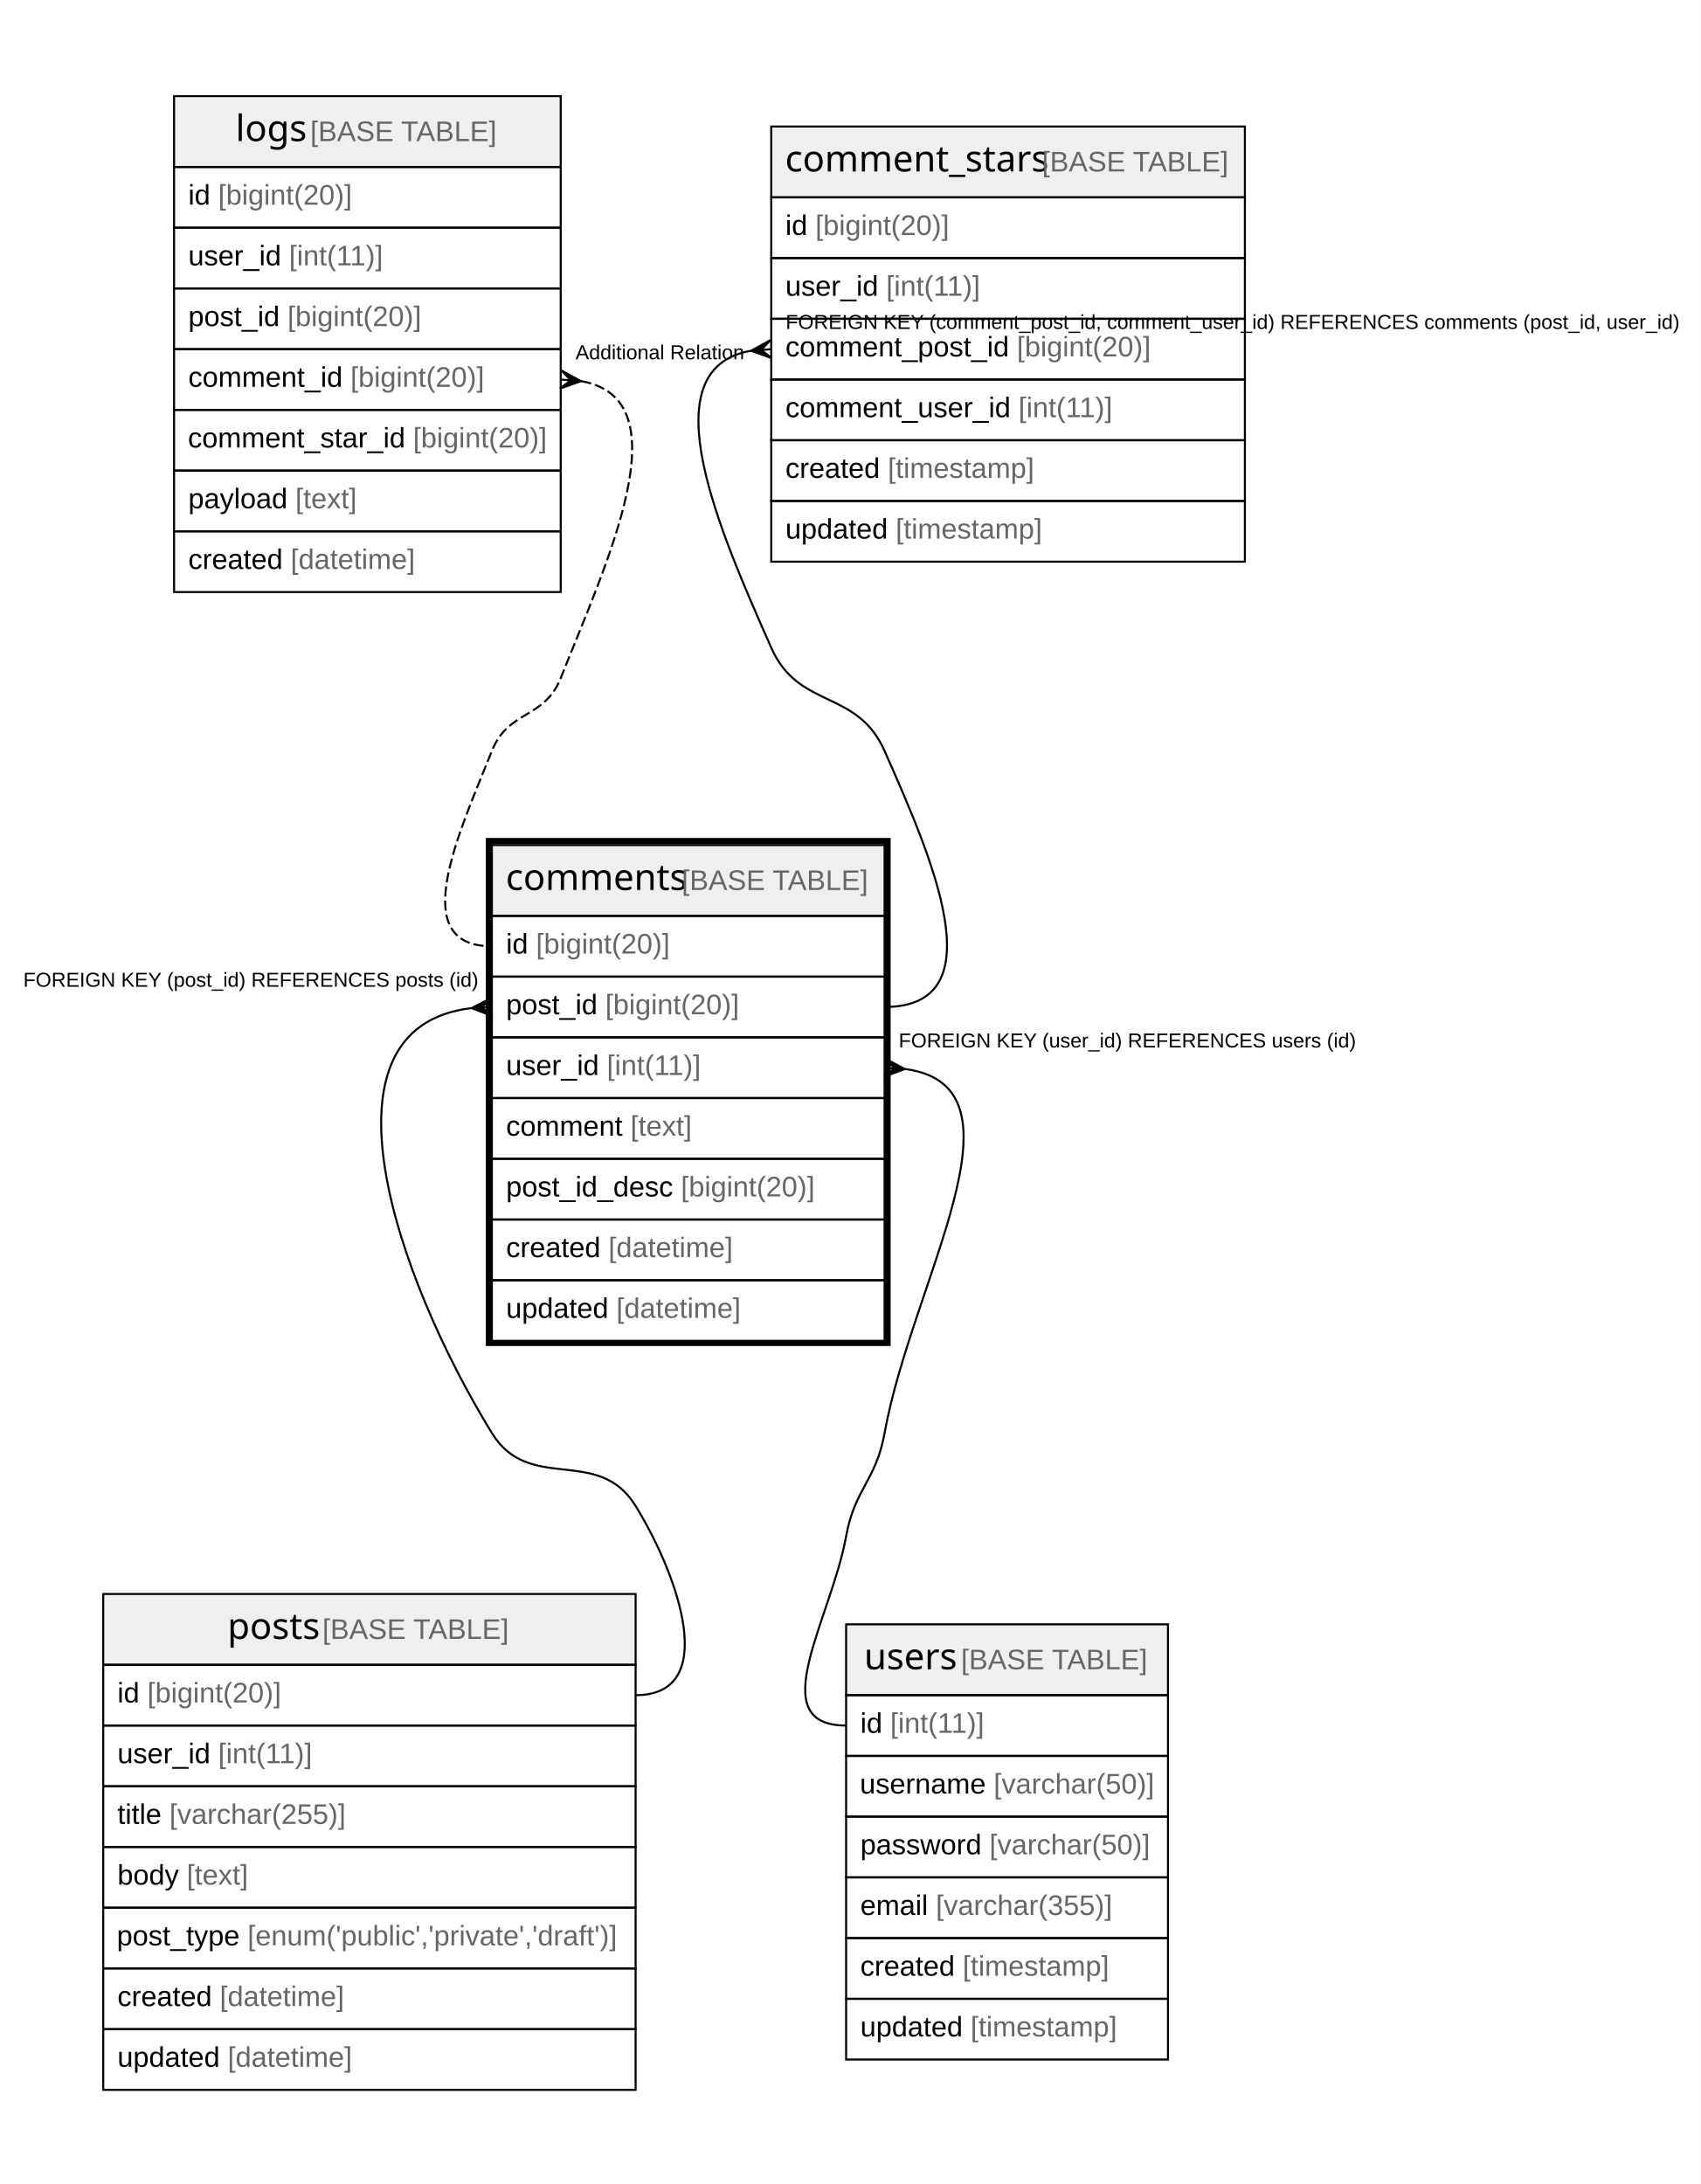
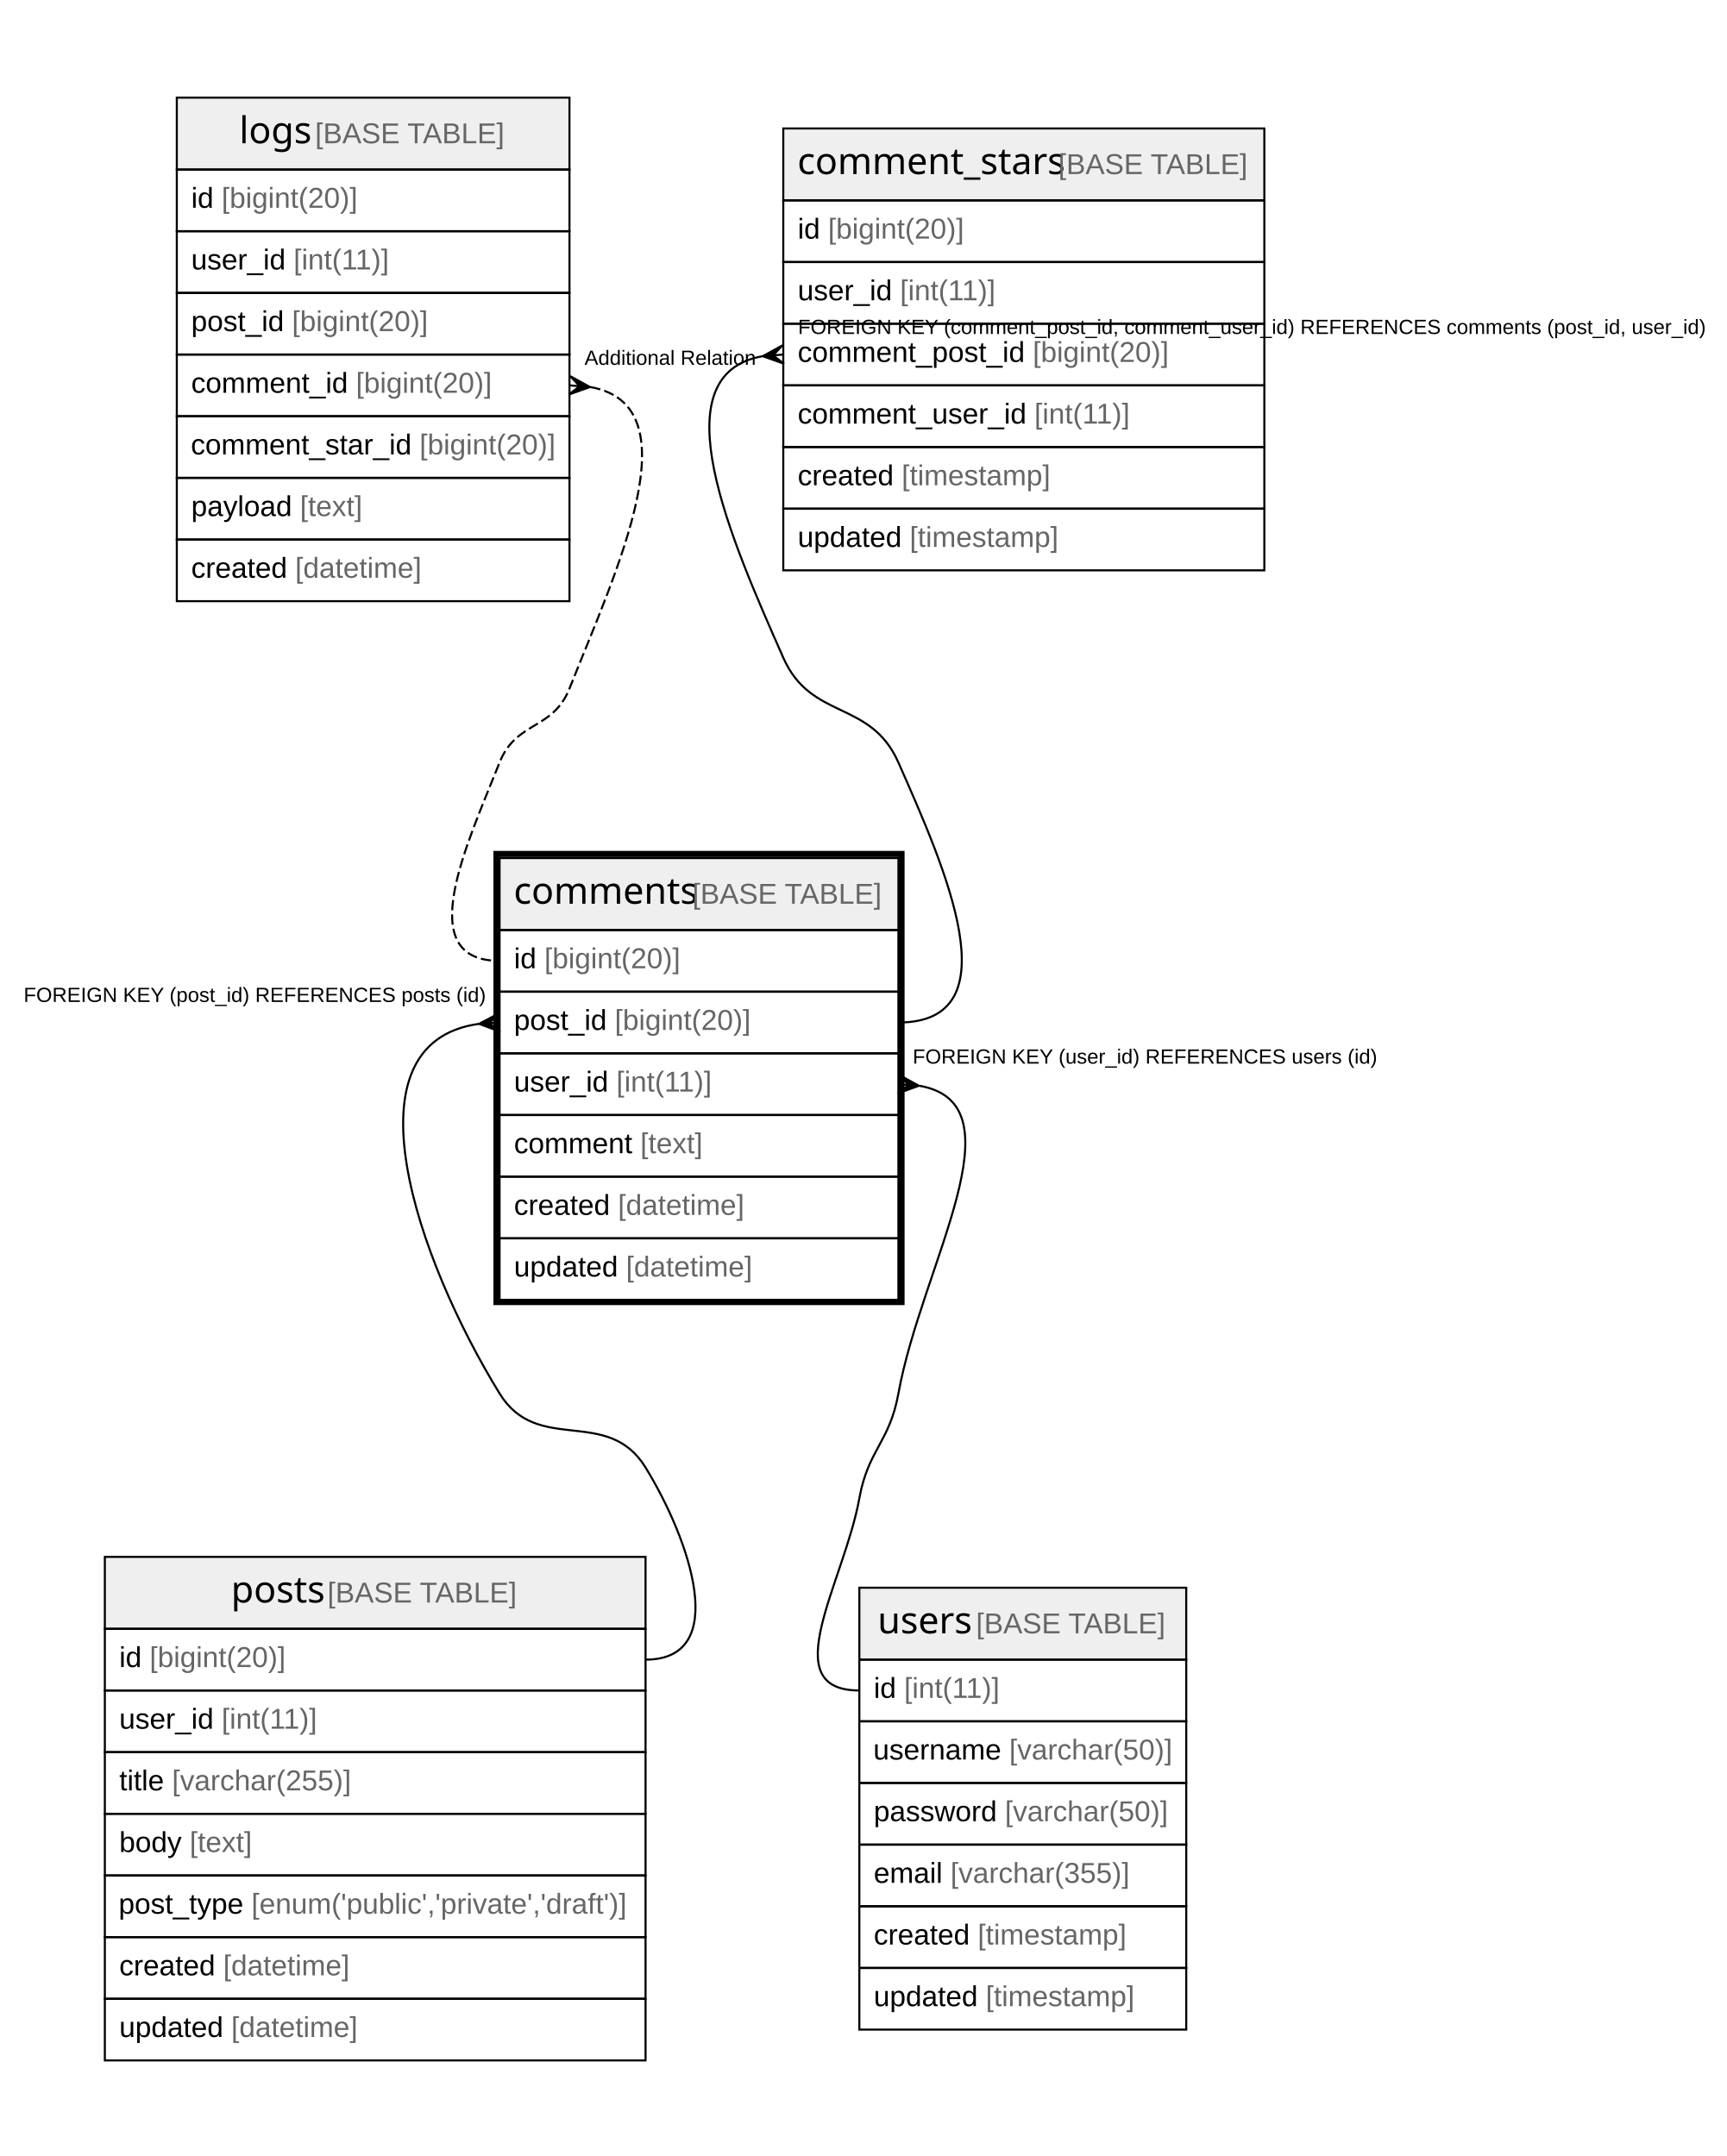
- <svg xmlns="http://www.w3.org/2000/svg" width="840pt" height="1079pt" viewBox="0.00 0.00 840.00 1079.00">
-   <g id="graph0" class="graph" transform="scale(1 1) rotate(0) translate(4 1075)">
-     <polygon fill="#ffffff" stroke="transparent" points="-4,4 -4,-1075 836,-1075 836,4 -4,4" />
+ <svg xmlns="http://www.w3.org/2000/svg" width="840pt" height="1049pt" viewBox="0.00 0.00 840.00 1049.00">
+   <g id="graph0" class="graph" transform="scale(1 1) rotate(0) translate(4 1045)">
+     <polygon fill="#ffffff" stroke="transparent" points="-4,4 -4,-1045 836,-1045 836,4 -4,4" />
    <g id="node1" class="node">
-       <polygon fill="#efefef" stroke="transparent" points="239,-622.5 239,-657.5 433,-657.5 433,-622.5 239,-622.5" />
-       <polygon fill="none" stroke="#000000" points="239,-622.5 239,-657.5 433,-657.5 433,-622.5 239,-622.5" />
-       <text text-anchor="start" x="245.87" y="-635.3" font-family="Arial Bold" font-size="18.00" fill="#000000">comments</text>
-       <text text-anchor="start" x="328.876" y="-635.3" font-family="Arial" font-size="14.00" fill="#000000"> </text>
-       <text text-anchor="start" x="332.766" y="-635.3" font-family="Arial" font-size="14.00" fill="#666666">[BASE TABLE]</text>
-       <polygon fill="none" stroke="#000000" points="239,-592.5 239,-622.5 433,-622.5 433,-592.5 239,-592.5" />
-       <text text-anchor="start" x="246" y="-603.9" font-family="Arial" font-size="14.00" fill="#000000">id </text>
-       <text text-anchor="start" x="260.78" y="-603.9" font-family="Arial" font-size="14.00" fill="#666666">[bigint(20)]</text>
+       <polygon fill="#efefef" stroke="transparent" points="239,-592.5 239,-627.5 433,-627.5 433,-592.5 239,-592.5" />
+       <polygon fill="none" stroke="#000000" points="239,-592.5 239,-627.5 433,-627.5 433,-592.5 239,-592.5" />
+       <text text-anchor="start" x="245.87" y="-605.3" font-family="Arial Bold" font-size="18.00" fill="#000000">comments</text>
+       <text text-anchor="start" x="328.876" y="-605.3" font-family="Arial" font-size="14.00" fill="#000000"> </text>
+       <text text-anchor="start" x="332.766" y="-605.3" font-family="Arial" font-size="14.00" fill="#666666">[BASE TABLE]</text>
      <polygon fill="none" stroke="#000000" points="239,-562.5 239,-592.5 433,-592.5 433,-562.5 239,-562.5" />
-       <text text-anchor="start" x="246" y="-573.9" font-family="Arial" font-size="14.00" fill="#000000">post_id </text>
-       <text text-anchor="start" x="295.018" y="-573.9" font-family="Arial" font-size="14.00" fill="#666666">[bigint(20)]</text>
+       <text text-anchor="start" x="246" y="-573.9" font-family="Arial" font-size="14.00" fill="#000000">id </text>
+       <text text-anchor="start" x="260.78" y="-573.9" font-family="Arial" font-size="14.00" fill="#666666">[bigint(20)]</text>
      <polygon fill="none" stroke="#000000" points="239,-532.5 239,-562.5 433,-562.5 433,-532.5 239,-532.5" />
-       <text text-anchor="start" x="246" y="-543.9" font-family="Arial" font-size="14.00" fill="#000000">user_id </text>
-       <text text-anchor="start" x="295.788" y="-543.9" font-family="Arial" font-size="14.00" fill="#666666">[int(11)]</text>
+       <text text-anchor="start" x="246" y="-543.9" font-family="Arial" font-size="14.00" fill="#000000">post_id </text>
+       <text text-anchor="start" x="295.018" y="-543.9" font-family="Arial" font-size="14.00" fill="#666666">[bigint(20)]</text>
      <polygon fill="none" stroke="#000000" points="239,-502.5 239,-532.5 433,-532.5 433,-502.5 239,-502.5" />
-       <text text-anchor="start" x="246" y="-513.9" font-family="Arial" font-size="14.00" fill="#000000">comment </text>
-       <text text-anchor="start" x="307.45" y="-513.9" font-family="Arial" font-size="14.00" fill="#666666">[text]</text>
+       <text text-anchor="start" x="246" y="-513.9" font-family="Arial" font-size="14.00" fill="#000000">user_id </text>
+       <text text-anchor="start" x="295.788" y="-513.9" font-family="Arial" font-size="14.00" fill="#666666">[int(11)]</text>
      <polygon fill="none" stroke="#000000" points="239,-472.5 239,-502.5 433,-502.5 433,-472.5 239,-472.5" />
-       <text text-anchor="start" x="246" y="-483.9" font-family="Arial" font-size="14.00" fill="#000000">post_id_desc </text>
-       <text text-anchor="start" x="332.366" y="-483.9" font-family="Arial" font-size="14.00" fill="#666666">[bigint(20)]</text>
+       <text text-anchor="start" x="246" y="-483.9" font-family="Arial" font-size="14.00" fill="#000000">comment </text>
+       <text text-anchor="start" x="307.45" y="-483.9" font-family="Arial" font-size="14.00" fill="#666666">[text]</text>
      <polygon fill="none" stroke="#000000" points="239,-442.5 239,-472.5 433,-472.5 433,-442.5 239,-442.5" />
      <text text-anchor="start" x="246" y="-453.9" font-family="Arial" font-size="14.00" fill="#000000">created </text>
      <text text-anchor="start" x="296.572" y="-453.9" font-family="Arial" font-size="14.00" fill="#666666">[datetime]</text>
      <polygon fill="none" stroke="#000000" points="239,-412.5 239,-442.5 433,-442.5 433,-412.5 239,-412.5" />
      <text text-anchor="start" x="246" y="-423.9" font-family="Arial" font-size="14.00" fill="#000000">updated </text>
      <text text-anchor="start" x="300.477" y="-423.9" font-family="Arial" font-size="14.00" fill="#666666">[datetime]</text>
-       <polygon fill="none" stroke="#000000" stroke-width="3" points="237.5,-411.5 237.5,-659.5 434.5,-659.5 434.5,-411.5 237.5,-411.5" />
+       <polygon fill="none" stroke="#000000" stroke-width="3" points="237.5,-411.5 237.5,-629.5 434.5,-629.5 434.5,-411.5 237.5,-411.5" />
    </g>
    <g id="node3" class="node">
      <polygon fill="#efefef" stroke="transparent" points="47,-252.5 47,-287.5 310,-287.5 310,-252.5 47,-252.5" />
      <polygon fill="none" stroke="#000000" points="47,-252.5 47,-287.5 310,-287.5 310,-252.5 47,-252.5" />
      <text text-anchor="start" x="108.366" y="-265.3" font-family="Arial Bold" font-size="18.00" fill="#000000">posts</text>
      <text text-anchor="start" x="151.38" y="-265.3" font-family="Arial" font-size="14.00" fill="#000000"> </text>
      <text text-anchor="start" x="155.271" y="-265.3" font-family="Arial" font-size="14.00" fill="#666666">[BASE TABLE]</text>
      <polygon fill="none" stroke="#000000" points="47,-222.5 47,-252.5 310,-252.5 310,-222.5 47,-222.5" />
      <text text-anchor="start" x="54" y="-233.9" font-family="Arial" font-size="14.00" fill="#000000">id </text>
      <text text-anchor="start" x="68.78" y="-233.9" font-family="Arial" font-size="14.00" fill="#666666">[bigint(20)]</text>
      <polygon fill="none" stroke="#000000" points="47,-192.5 47,-222.5 310,-222.5 310,-192.5 47,-192.5" />
      <text text-anchor="start" x="54" y="-203.9" font-family="Arial" font-size="14.00" fill="#000000">user_id </text>
      <text text-anchor="start" x="103.788" y="-203.9" font-family="Arial" font-size="14.00" fill="#666666">[int(11)]</text>
      <polygon fill="none" stroke="#000000" points="47,-162.5 47,-192.5 310,-192.5 310,-162.5 47,-162.5" />
      <text text-anchor="start" x="54" y="-173.9" font-family="Arial" font-size="14.00" fill="#000000">title </text>
      <text text-anchor="start" x="79.668" y="-173.9" font-family="Arial" font-size="14.00" fill="#666666">[varchar(255)]</text>
      <polygon fill="none" stroke="#000000" points="47,-132.5 47,-162.5 310,-162.5 310,-132.5 47,-132.5" />
      <text text-anchor="start" x="54" y="-143.9" font-family="Arial" font-size="14.00" fill="#000000">body </text>
      <text text-anchor="start" x="88.238" y="-143.9" font-family="Arial" font-size="14.00" fill="#666666">[text]</text>
      <polygon fill="none" stroke="#000000" points="47,-102.5 47,-132.5 310,-132.5 310,-102.5 47,-102.5" />
      <text text-anchor="start" x="53.697" y="-113.9" font-family="Arial" font-size="14.00" fill="#000000">post_type </text>
      <text text-anchor="start" x="118.282" y="-113.9" font-family="Arial" font-size="14.00" fill="#666666">[enum('public','private','draft')]</text>
      <polygon fill="none" stroke="#000000" points="47,-72.5 47,-102.5 310,-102.5 310,-72.5 47,-72.5" />
      <text text-anchor="start" x="54" y="-83.9" font-family="Arial" font-size="14.00" fill="#000000">created </text>
      <text text-anchor="start" x="104.572" y="-83.9" font-family="Arial" font-size="14.00" fill="#666666">[datetime]</text>
      <polygon fill="none" stroke="#000000" points="47,-42.5 47,-72.5 310,-72.5 310,-42.5 47,-42.5" />
      <text text-anchor="start" x="54" y="-53.9" font-family="Arial" font-size="14.00" fill="#000000">updated </text>
      <text text-anchor="start" x="108.477" y="-53.9" font-family="Arial" font-size="14.00" fill="#666666">[datetime]</text>
    </g>
    <g id="edge2" class="edge">
-       <path fill="none" stroke="#000000" d="M228.661,-576.912C148.935,-567.361 191.951,-443.607 239,-367 257.516,-336.852 291.484,-361.148 310,-331 331.748,-295.589 351.556,-237.5 310,-237.5" />
-       <polygon fill="#000000" stroke="#000000" points="229.016,-576.932 238.744,-581.993 234.008,-577.216 239,-577.5 239,-577.5 239,-577.5 234.008,-577.216 239.256,-573.007 229.016,-576.932 229.016,-576.932" />
-       <text text-anchor="start" x="7.495" y="-587.5" font-family="Arial" font-size="10.00" fill="#000000">FOREIGN KEY (post_id) REFERENCES posts (id)</text>
+       <path fill="none" stroke="#000000" d="M228.896,-546.835C162.221,-537.513 198.903,-432.288 239,-367 257.516,-336.852 291.484,-361.148 310,-331 331.748,-295.589 351.556,-237.5 310,-237.5" />
+       <polygon fill="#000000" stroke="#000000" points="229.022,-546.843 238.704,-551.99 234.011,-547.172 239,-547.5 239,-547.5 239,-547.5 234.011,-547.172 239.296,-543.01 229.022,-546.843 229.022,-546.843" />
+       <text text-anchor="start" x="7.495" y="-557.5" font-family="Arial" font-size="10.00" fill="#000000">FOREIGN KEY (post_id) REFERENCES posts (id)</text>
    </g>
    <g id="node5" class="node">
      <polygon fill="#efefef" stroke="transparent" points="414,-237.5 414,-272.5 573,-272.5 573,-237.5 414,-237.5" />
      <polygon fill="none" stroke="#000000" points="414,-237.5 414,-272.5 573,-272.5 573,-237.5 414,-237.5" />
      <text text-anchor="start" x="422.871" y="-250.3" font-family="Arial Bold" font-size="18.00" fill="#000000">users</text>
      <text text-anchor="start" x="466.875" y="-250.3" font-family="Arial" font-size="14.00" fill="#000000"> </text>
      <text text-anchor="start" x="470.766" y="-250.3" font-family="Arial" font-size="14.00" fill="#666666">[BASE TABLE]</text>
      <polygon fill="none" stroke="#000000" points="414,-207.5 414,-237.5 573,-237.5 573,-207.5 414,-207.5" />
      <text text-anchor="start" x="421" y="-218.9" font-family="Arial" font-size="14.00" fill="#000000">id </text>
      <text text-anchor="start" x="435.78" y="-218.9" font-family="Arial" font-size="14.00" fill="#666666">[int(11)]</text>
      <polygon fill="none" stroke="#000000" points="414,-177.5 414,-207.5 573,-207.5 573,-177.5 414,-177.5" />
      <text text-anchor="start" x="420.769" y="-188.9" font-family="Arial" font-size="14.00" fill="#000000">username </text>
      <text text-anchor="start" x="486.894" y="-188.9" font-family="Arial" font-size="14.00" fill="#666666">[varchar(50)]</text>
      <polygon fill="none" stroke="#000000" points="414,-147.5 414,-177.5 573,-177.5 573,-147.5 414,-147.5" />
      <text text-anchor="start" x="421" y="-158.9" font-family="Arial" font-size="14.00" fill="#000000">password </text>
      <text text-anchor="start" x="484.788" y="-158.9" font-family="Arial" font-size="14.00" fill="#666666">[varchar(50)]</text>
      <polygon fill="none" stroke="#000000" points="414,-117.5 414,-147.5 573,-147.5 573,-117.5 414,-117.5" />
      <text text-anchor="start" x="421" y="-128.9" font-family="Arial" font-size="14.00" fill="#000000">email </text>
      <text text-anchor="start" x="458.33" y="-128.9" font-family="Arial" font-size="14.00" fill="#666666">[varchar(355)]</text>
      <polygon fill="none" stroke="#000000" points="414,-87.5 414,-117.5 573,-117.5 573,-87.5 414,-87.5" />
      <text text-anchor="start" x="421" y="-98.9" font-family="Arial" font-size="14.00" fill="#000000">created </text>
      <text text-anchor="start" x="471.572" y="-98.9" font-family="Arial" font-size="14.00" fill="#666666">[timestamp]</text>
      <polygon fill="none" stroke="#000000" points="414,-57.5 414,-87.5 573,-87.5 573,-57.5 414,-57.5" />
      <text text-anchor="start" x="421" y="-68.9" font-family="Arial" font-size="14.00" fill="#000000">updated </text>
      <text text-anchor="start" x="475.477" y="-68.9" font-family="Arial" font-size="14.00" fill="#666666">[timestamp]</text>
    </g>
    <g id="edge4" class="edge">
-       <path fill="none" stroke="#000000" d="M443.338,-546.843C507.149,-538.029 446.562,-442.25 433,-367 428.71,-343.195 418.29,-339.805 414,-316 406.629,-275.103 372.444,-222.5 414,-222.5" />
-       <polygon fill="#000000" stroke="#000000" points="442.98,-546.866 432.715,-543.009 437.99,-547.183 433,-547.5 433,-547.5 433,-547.5 437.99,-547.183 433.285,-551.991 442.98,-546.866 442.98,-546.866" />
-       <text text-anchor="start" x="439.945" y="-557.5" font-family="Arial" font-size="10.00" fill="#000000">FOREIGN KEY (user_id) REFERENCES users (id)</text>
+       <path fill="none" stroke="#000000" d="M443.223,-516.704C493.794,-507.969 444.192,-429.1 433,-367 428.71,-343.195 418.29,-339.805 414,-316 406.629,-275.103 372.444,-222.5 414,-222.5" />
+       <polygon fill="#000000" stroke="#000000" points="442.97,-516.723 432.651,-513.014 437.985,-517.112 433,-517.5 433,-517.5 433,-517.5 437.985,-517.112 433.349,-521.986 442.97,-516.723 442.97,-516.723" />
+       <text text-anchor="start" x="439.945" y="-527.5" font-family="Arial" font-size="10.00" fill="#000000">FOREIGN KEY (user_id) REFERENCES users (id)</text>
    </g>
    <g id="node2" class="node">
-       <polygon fill="#efefef" stroke="transparent" points="82,-992.5 82,-1027.5 273,-1027.5 273,-992.5 82,-992.5" />
-       <polygon fill="none" stroke="#000000" points="82,-992.5 82,-1027.5 273,-1027.5 273,-992.5 82,-992.5" />
-       <text text-anchor="start" x="112.37" y="-1005.3" font-family="Arial Bold" font-size="18.00" fill="#000000">logs</text>
-       <text text-anchor="start" x="145.376" y="-1005.3" font-family="Arial" font-size="14.00" fill="#000000"> </text>
-       <text text-anchor="start" x="149.267" y="-1005.3" font-family="Arial" font-size="14.00" fill="#666666">[BASE TABLE]</text>
-       <polygon fill="none" stroke="#000000" points="82,-962.5 82,-992.5 273,-992.5 273,-962.5 82,-962.5" />
-       <text text-anchor="start" x="89" y="-973.9" font-family="Arial" font-size="14.00" fill="#000000">id </text>
-       <text text-anchor="start" x="103.78" y="-973.9" font-family="Arial" font-size="14.00" fill="#666666">[bigint(20)]</text>
+       <polygon fill="#efefef" stroke="transparent" points="82,-962.5 82,-997.5 273,-997.5 273,-962.5 82,-962.5" />
+       <polygon fill="none" stroke="#000000" points="82,-962.5 82,-997.5 273,-997.5 273,-962.5 82,-962.5" />
+       <text text-anchor="start" x="112.37" y="-975.3" font-family="Arial Bold" font-size="18.00" fill="#000000">logs</text>
+       <text text-anchor="start" x="145.376" y="-975.3" font-family="Arial" font-size="14.00" fill="#000000"> </text>
+       <text text-anchor="start" x="149.267" y="-975.3" font-family="Arial" font-size="14.00" fill="#666666">[BASE TABLE]</text>
      <polygon fill="none" stroke="#000000" points="82,-932.5 82,-962.5 273,-962.5 273,-932.5 82,-932.5" />
-       <text text-anchor="start" x="89" y="-943.9" font-family="Arial" font-size="14.00" fill="#000000">user_id </text>
-       <text text-anchor="start" x="138.788" y="-943.9" font-family="Arial" font-size="14.00" fill="#666666">[int(11)]</text>
+       <text text-anchor="start" x="89" y="-943.9" font-family="Arial" font-size="14.00" fill="#000000">id </text>
+       <text text-anchor="start" x="103.78" y="-943.9" font-family="Arial" font-size="14.00" fill="#666666">[bigint(20)]</text>
      <polygon fill="none" stroke="#000000" points="82,-902.5 82,-932.5 273,-932.5 273,-902.5 82,-902.5" />
-       <text text-anchor="start" x="89" y="-913.9" font-family="Arial" font-size="14.00" fill="#000000">post_id </text>
-       <text text-anchor="start" x="138.018" y="-913.9" font-family="Arial" font-size="14.00" fill="#666666">[bigint(20)]</text>
+       <text text-anchor="start" x="89" y="-913.9" font-family="Arial" font-size="14.00" fill="#000000">user_id </text>
+       <text text-anchor="start" x="138.788" y="-913.9" font-family="Arial" font-size="14.00" fill="#666666">[int(11)]</text>
      <polygon fill="none" stroke="#000000" points="82,-872.5 82,-902.5 273,-902.5 273,-872.5 82,-872.5" />
-       <text text-anchor="start" x="89" y="-883.9" font-family="Arial" font-size="14.00" fill="#000000">comment_id </text>
-       <text text-anchor="start" x="169.122" y="-883.9" font-family="Arial" font-size="14.00" fill="#666666">[bigint(20)]</text>
+       <text text-anchor="start" x="89" y="-883.9" font-family="Arial" font-size="14.00" fill="#000000">post_id </text>
+       <text text-anchor="start" x="138.018" y="-883.9" font-family="Arial" font-size="14.00" fill="#666666">[bigint(20)]</text>
      <polygon fill="none" stroke="#000000" points="82,-842.5 82,-872.5 273,-872.5 273,-842.5 82,-842.5" />
-       <text text-anchor="start" x="88.821" y="-853.9" font-family="Arial" font-size="14.00" fill="#000000">comment_star_id </text>
-       <text text-anchor="start" x="200.06" y="-853.9" font-family="Arial" font-size="14.00" fill="#666666">[bigint(20)]</text>
+       <text text-anchor="start" x="89" y="-853.9" font-family="Arial" font-size="14.00" fill="#000000">comment_id </text>
+       <text text-anchor="start" x="169.122" y="-853.9" font-family="Arial" font-size="14.00" fill="#666666">[bigint(20)]</text>
      <polygon fill="none" stroke="#000000" points="82,-812.5 82,-842.5 273,-842.5 273,-812.5 82,-812.5" />
-       <text text-anchor="start" x="89" y="-823.9" font-family="Arial" font-size="14.00" fill="#000000">payload </text>
-       <text text-anchor="start" x="141.91" y="-823.9" font-family="Arial" font-size="14.00" fill="#666666">[text]</text>
+       <text text-anchor="start" x="88.821" y="-823.9" font-family="Arial" font-size="14.00" fill="#000000">comment_star_id </text>
+       <text text-anchor="start" x="200.06" y="-823.9" font-family="Arial" font-size="14.00" fill="#666666">[bigint(20)]</text>
      <polygon fill="none" stroke="#000000" points="82,-782.5 82,-812.5 273,-812.5 273,-782.5 82,-782.5" />
-       <text text-anchor="start" x="89" y="-793.9" font-family="Arial" font-size="14.00" fill="#000000">created </text>
-       <text text-anchor="start" x="139.572" y="-793.9" font-family="Arial" font-size="14.00" fill="#666666">[datetime]</text>
+       <text text-anchor="start" x="89" y="-793.9" font-family="Arial" font-size="14.00" fill="#000000">payload </text>
+       <text text-anchor="start" x="141.91" y="-793.9" font-family="Arial" font-size="14.00" fill="#666666">[text]</text>
+       <polygon fill="none" stroke="#000000" points="82,-752.5 82,-782.5 273,-782.5 273,-752.5 82,-752.5" />
+       <text text-anchor="start" x="89" y="-763.9" font-family="Arial" font-size="14.00" fill="#000000">created </text>
+       <text text-anchor="start" x="139.572" y="-763.9" font-family="Arial" font-size="14.00" fill="#666666">[datetime]</text>
    </g>
    <g id="edge1" class="edge">
-       <path fill="none" stroke="#000000" stroke-dasharray="5,2" d="M283.133,-886.687C333.928,-877.774 295.848,-797.467 273,-740 264.869,-719.549 247.131,-724.451 239,-704 223.155,-664.145 196.111,-607.5 239,-607.5" />
-       <polygon fill="#000000" stroke="#000000" points="282.968,-886.7 272.64,-883.014 277.984,-887.1 273,-887.5 273,-887.5 273,-887.5 277.984,-887.1 273.36,-891.986 282.968,-886.7 282.968,-886.7" />
-       <text text-anchor="start" x="280.325" y="-897.5" font-family="Arial" font-size="10.00" fill="#000000">Additional Relation</text>
+       <path fill="none" stroke="#000000" stroke-dasharray="5,2" d="M283.133,-856.687C333.928,-847.774 295.848,-767.467 273,-710 264.869,-689.549 247.131,-694.451 239,-674 223.155,-634.145 196.111,-577.5 239,-577.5" />
+       <polygon fill="#000000" stroke="#000000" points="282.968,-856.7 272.64,-853.014 277.984,-857.1 273,-857.5 273,-857.5 273,-857.5 277.984,-857.1 273.36,-861.986 282.968,-856.7 282.968,-856.7" />
+       <text text-anchor="start" x="280.325" y="-867.5" font-family="Arial" font-size="10.00" fill="#000000">Additional Relation</text>
    </g>
    <g id="node4" class="node">
-       <polygon fill="#efefef" stroke="transparent" points="377,-977.5 377,-1012.5 611,-1012.5 611,-977.5 377,-977.5" />
-       <polygon fill="none" stroke="#000000" points="377,-977.5 377,-1012.5 611,-1012.5 611,-977.5 377,-977.5" />
-       <text text-anchor="start" x="383.867" y="-990.3" font-family="Arial Bold" font-size="18.00" fill="#000000">comment_stars</text>
-       <text text-anchor="start" x="506.879" y="-990.3" font-family="Arial" font-size="14.00" fill="#000000"> </text>
-       <text text-anchor="start" x="510.77" y="-990.3" font-family="Arial" font-size="14.00" fill="#666666">[BASE TABLE]</text>
-       <polygon fill="none" stroke="#000000" points="377,-947.5 377,-977.5 611,-977.5 611,-947.5 377,-947.5" />
-       <text text-anchor="start" x="384" y="-958.9" font-family="Arial" font-size="14.00" fill="#000000">id </text>
-       <text text-anchor="start" x="398.78" y="-958.9" font-family="Arial" font-size="14.00" fill="#666666">[bigint(20)]</text>
+       <polygon fill="#efefef" stroke="transparent" points="377,-947.5 377,-982.5 611,-982.5 611,-947.5 377,-947.5" />
+       <polygon fill="none" stroke="#000000" points="377,-947.5 377,-982.5 611,-982.5 611,-947.5 377,-947.5" />
+       <text text-anchor="start" x="383.867" y="-960.3" font-family="Arial Bold" font-size="18.00" fill="#000000">comment_stars</text>
+       <text text-anchor="start" x="506.879" y="-960.3" font-family="Arial" font-size="14.00" fill="#000000"> </text>
+       <text text-anchor="start" x="510.77" y="-960.3" font-family="Arial" font-size="14.00" fill="#666666">[BASE TABLE]</text>
      <polygon fill="none" stroke="#000000" points="377,-917.5 377,-947.5 611,-947.5 611,-917.5 377,-917.5" />
-       <text text-anchor="start" x="384" y="-928.9" font-family="Arial" font-size="14.00" fill="#000000">user_id </text>
-       <text text-anchor="start" x="433.788" y="-928.9" font-family="Arial" font-size="14.00" fill="#666666">[int(11)]</text>
+       <text text-anchor="start" x="384" y="-928.9" font-family="Arial" font-size="14.00" fill="#000000">id </text>
+       <text text-anchor="start" x="398.78" y="-928.9" font-family="Arial" font-size="14.00" fill="#666666">[bigint(20)]</text>
      <polygon fill="none" stroke="#000000" points="377,-887.5 377,-917.5 611,-917.5 611,-887.5 377,-887.5" />
-       <text text-anchor="start" x="384" y="-898.9" font-family="Arial" font-size="14.00" fill="#000000">comment_post_id </text>
-       <text text-anchor="start" x="498.36" y="-898.9" font-family="Arial" font-size="14.00" fill="#666666">[bigint(20)]</text>
+       <text text-anchor="start" x="384" y="-898.9" font-family="Arial" font-size="14.00" fill="#000000">user_id </text>
+       <text text-anchor="start" x="433.788" y="-898.9" font-family="Arial" font-size="14.00" fill="#666666">[int(11)]</text>
      <polygon fill="none" stroke="#000000" points="377,-857.5 377,-887.5 611,-887.5 611,-857.5 377,-857.5" />
-       <text text-anchor="start" x="384" y="-868.9" font-family="Arial" font-size="14.00" fill="#000000">comment_user_id </text>
-       <text text-anchor="start" x="499.13" y="-868.9" font-family="Arial" font-size="14.00" fill="#666666">[int(11)]</text>
+       <text text-anchor="start" x="384" y="-868.9" font-family="Arial" font-size="14.00" fill="#000000">comment_post_id </text>
+       <text text-anchor="start" x="498.36" y="-868.9" font-family="Arial" font-size="14.00" fill="#666666">[bigint(20)]</text>
      <polygon fill="none" stroke="#000000" points="377,-827.5 377,-857.5 611,-857.5 611,-827.5 377,-827.5" />
-       <text text-anchor="start" x="384" y="-838.9" font-family="Arial" font-size="14.00" fill="#000000">created </text>
-       <text text-anchor="start" x="434.572" y="-838.9" font-family="Arial" font-size="14.00" fill="#666666">[timestamp]</text>
+       <text text-anchor="start" x="384" y="-838.9" font-family="Arial" font-size="14.00" fill="#000000">comment_user_id </text>
+       <text text-anchor="start" x="499.13" y="-838.9" font-family="Arial" font-size="14.00" fill="#666666">[int(11)]</text>
      <polygon fill="none" stroke="#000000" points="377,-797.5 377,-827.5 611,-827.5 611,-797.5 377,-797.5" />
-       <text text-anchor="start" x="384" y="-808.9" font-family="Arial" font-size="14.00" fill="#000000">updated </text>
-       <text text-anchor="start" x="438.477" y="-808.9" font-family="Arial" font-size="14.00" fill="#666666">[timestamp]</text>
+       <text text-anchor="start" x="384" y="-808.9" font-family="Arial" font-size="14.00" fill="#000000">created </text>
+       <text text-anchor="start" x="434.572" y="-808.9" font-family="Arial" font-size="14.00" fill="#666666">[timestamp]</text>
+       <polygon fill="none" stroke="#000000" points="377,-767.5 377,-797.5 611,-797.5 611,-767.5 377,-767.5" />
+       <text text-anchor="start" x="384" y="-778.9" font-family="Arial" font-size="14.00" fill="#000000">updated </text>
+       <text text-anchor="start" x="438.477" y="-778.9" font-family="Arial" font-size="14.00" fill="#666666">[timestamp]</text>
    </g>
    <g id="edge3" class="edge">
-       <path fill="none" stroke="#000000" d="M366.846,-901.678C315.829,-892.672 352.007,-811.567 377,-755 390.605,-724.208 419.395,-734.792 433,-704 455.722,-652.574 489.222,-577.5 433,-577.5" />
-       <polygon fill="#000000" stroke="#000000" points="367.033,-901.693 376.637,-906.985 372.016,-902.097 377,-902.5 377,-902.5 377,-902.5 372.016,-902.097 377.363,-898.015 367.033,-901.693 367.033,-901.693" />
-       <text text-anchor="start" x="384.144" y="-912.5" font-family="Arial" font-size="10.00" fill="#000000">FOREIGN KEY (comment_post_id, comment_user_id) REFERENCES comments (post_id, user_id)</text>
+       <path fill="none" stroke="#000000" d="M366.846,-871.678C315.829,-862.672 352.007,-781.567 377,-725 390.605,-694.208 419.395,-704.792 433,-674 455.722,-622.574 489.222,-547.5 433,-547.5" />
+       <polygon fill="#000000" stroke="#000000" points="367.033,-871.693 376.637,-876.985 372.016,-872.097 377,-872.5 377,-872.5 377,-872.5 372.016,-872.097 377.363,-868.015 367.033,-871.693 367.033,-871.693" />
+       <text text-anchor="start" x="384.144" y="-882.5" font-family="Arial" font-size="10.00" fill="#000000">FOREIGN KEY (comment_post_id, comment_user_id) REFERENCES comments (post_id, user_id)</text>
    </g>
  </g>
</svg>
